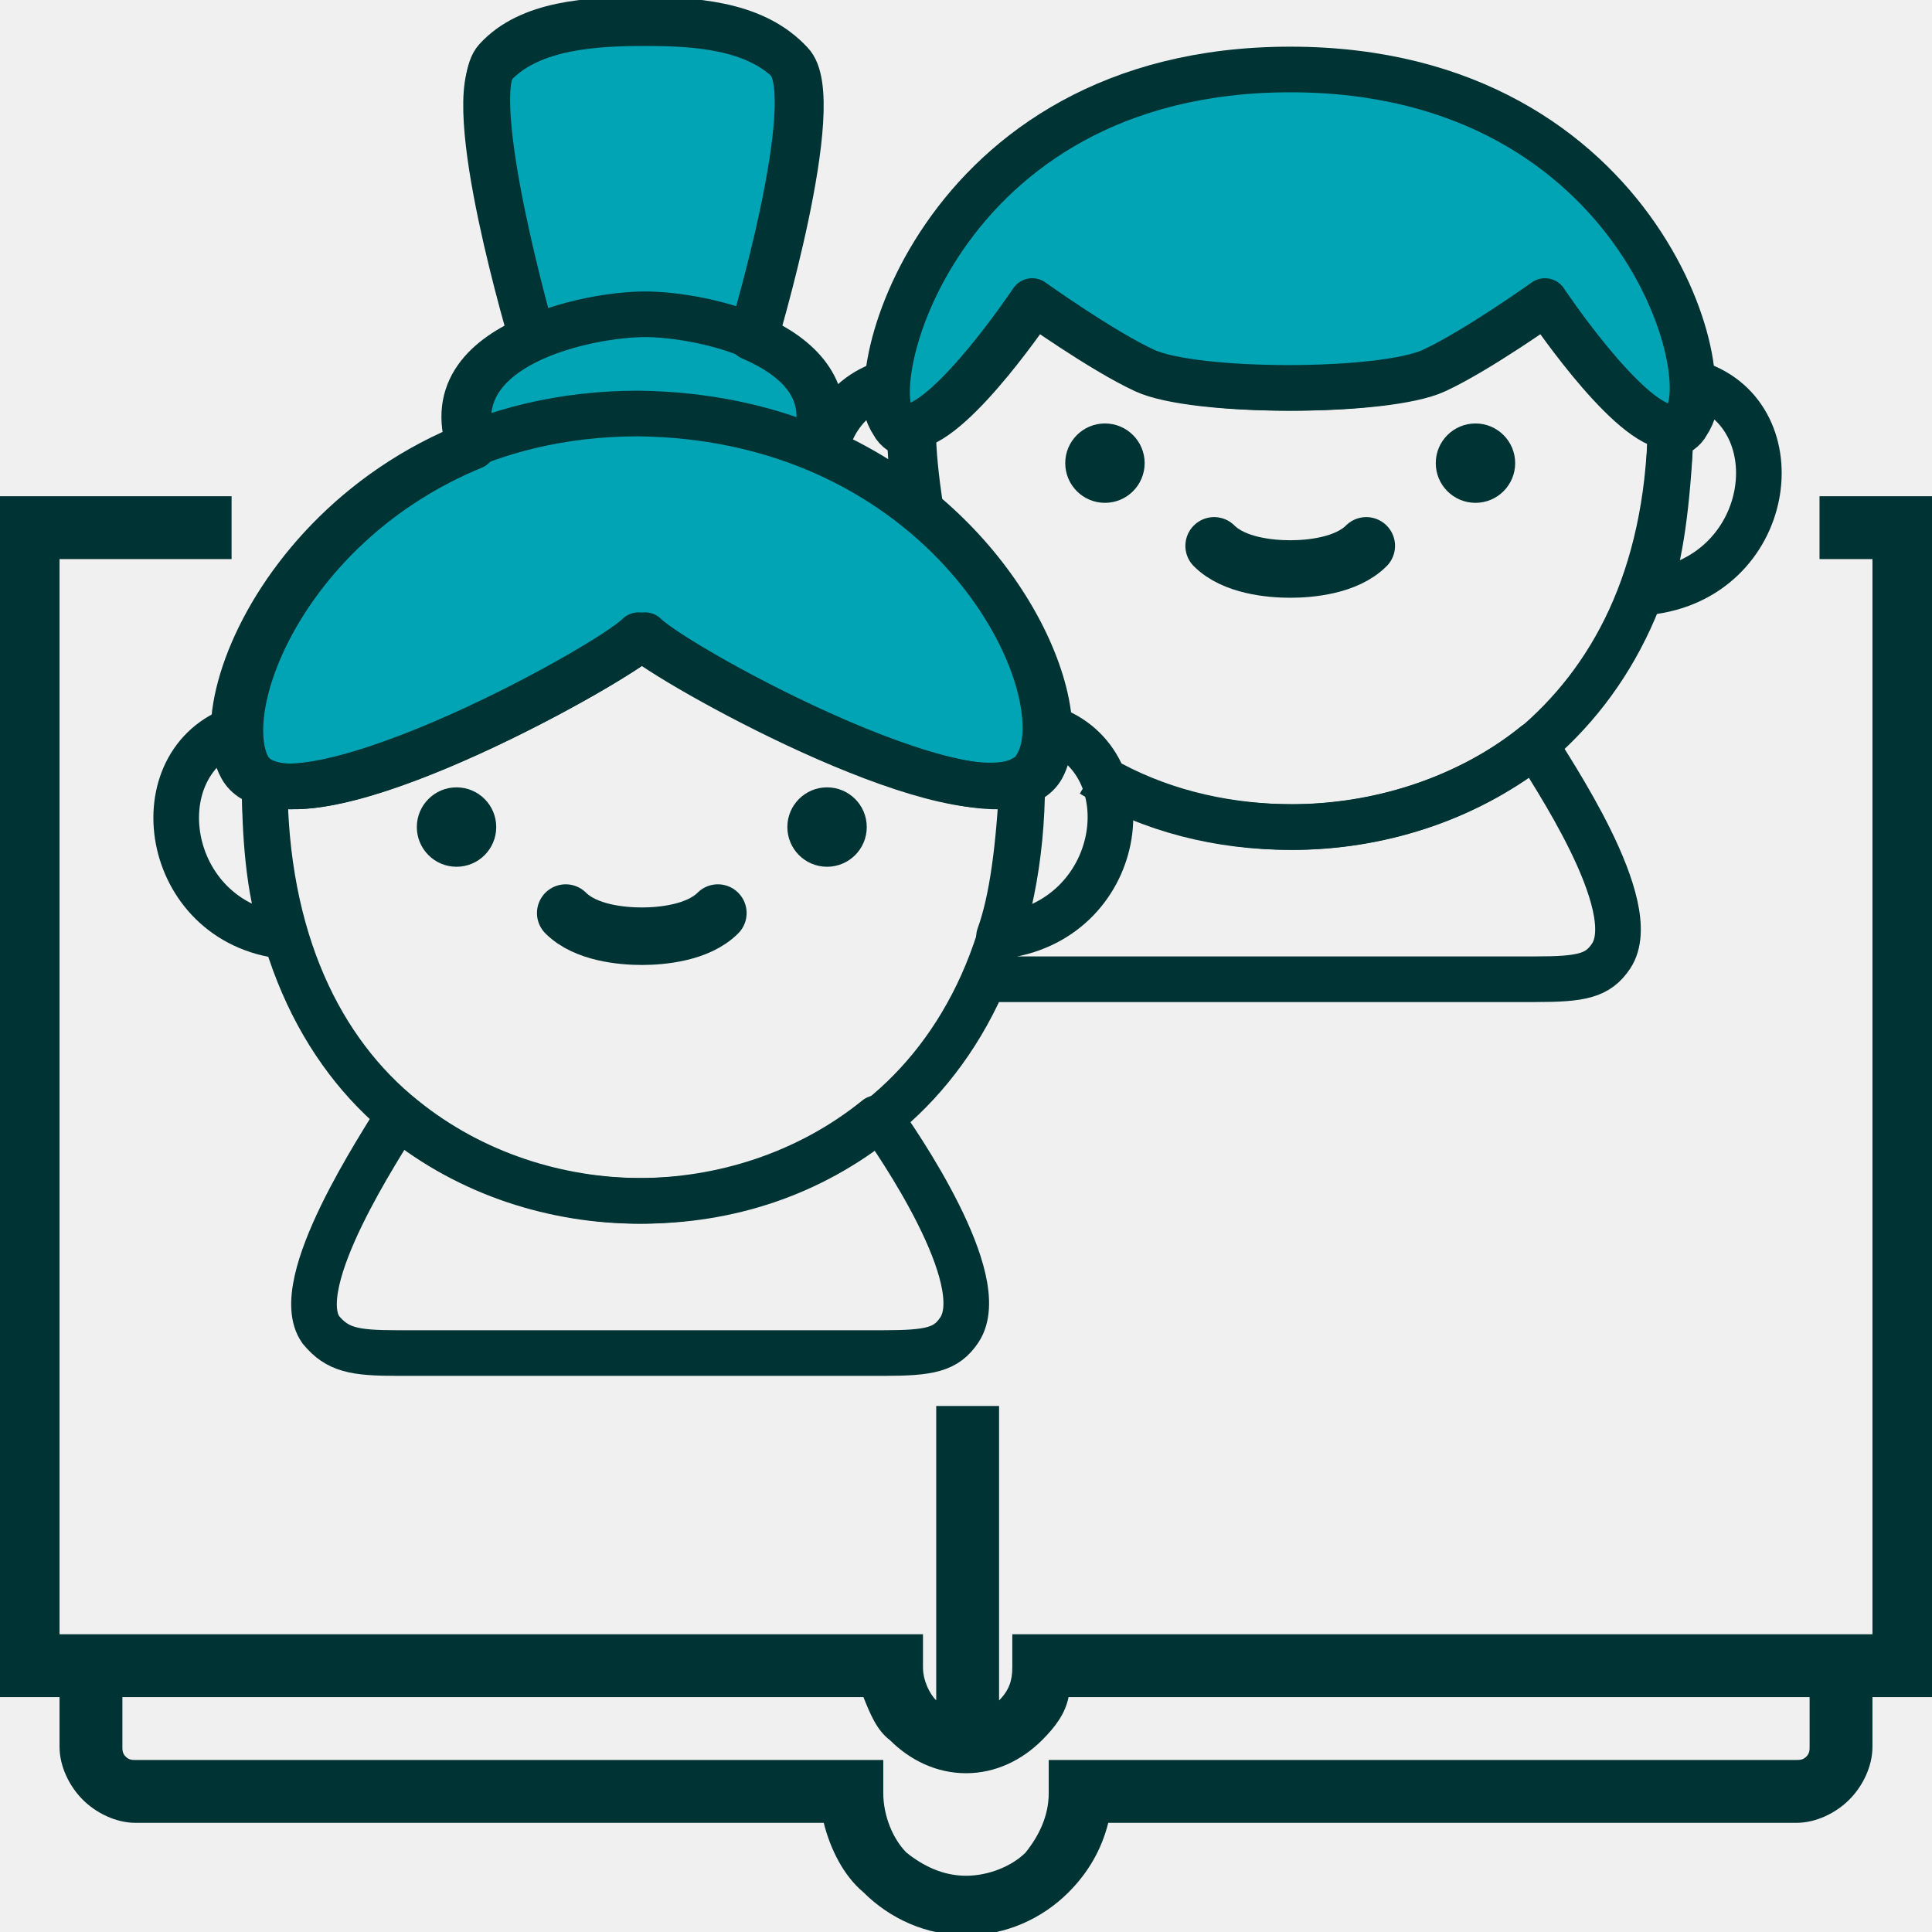
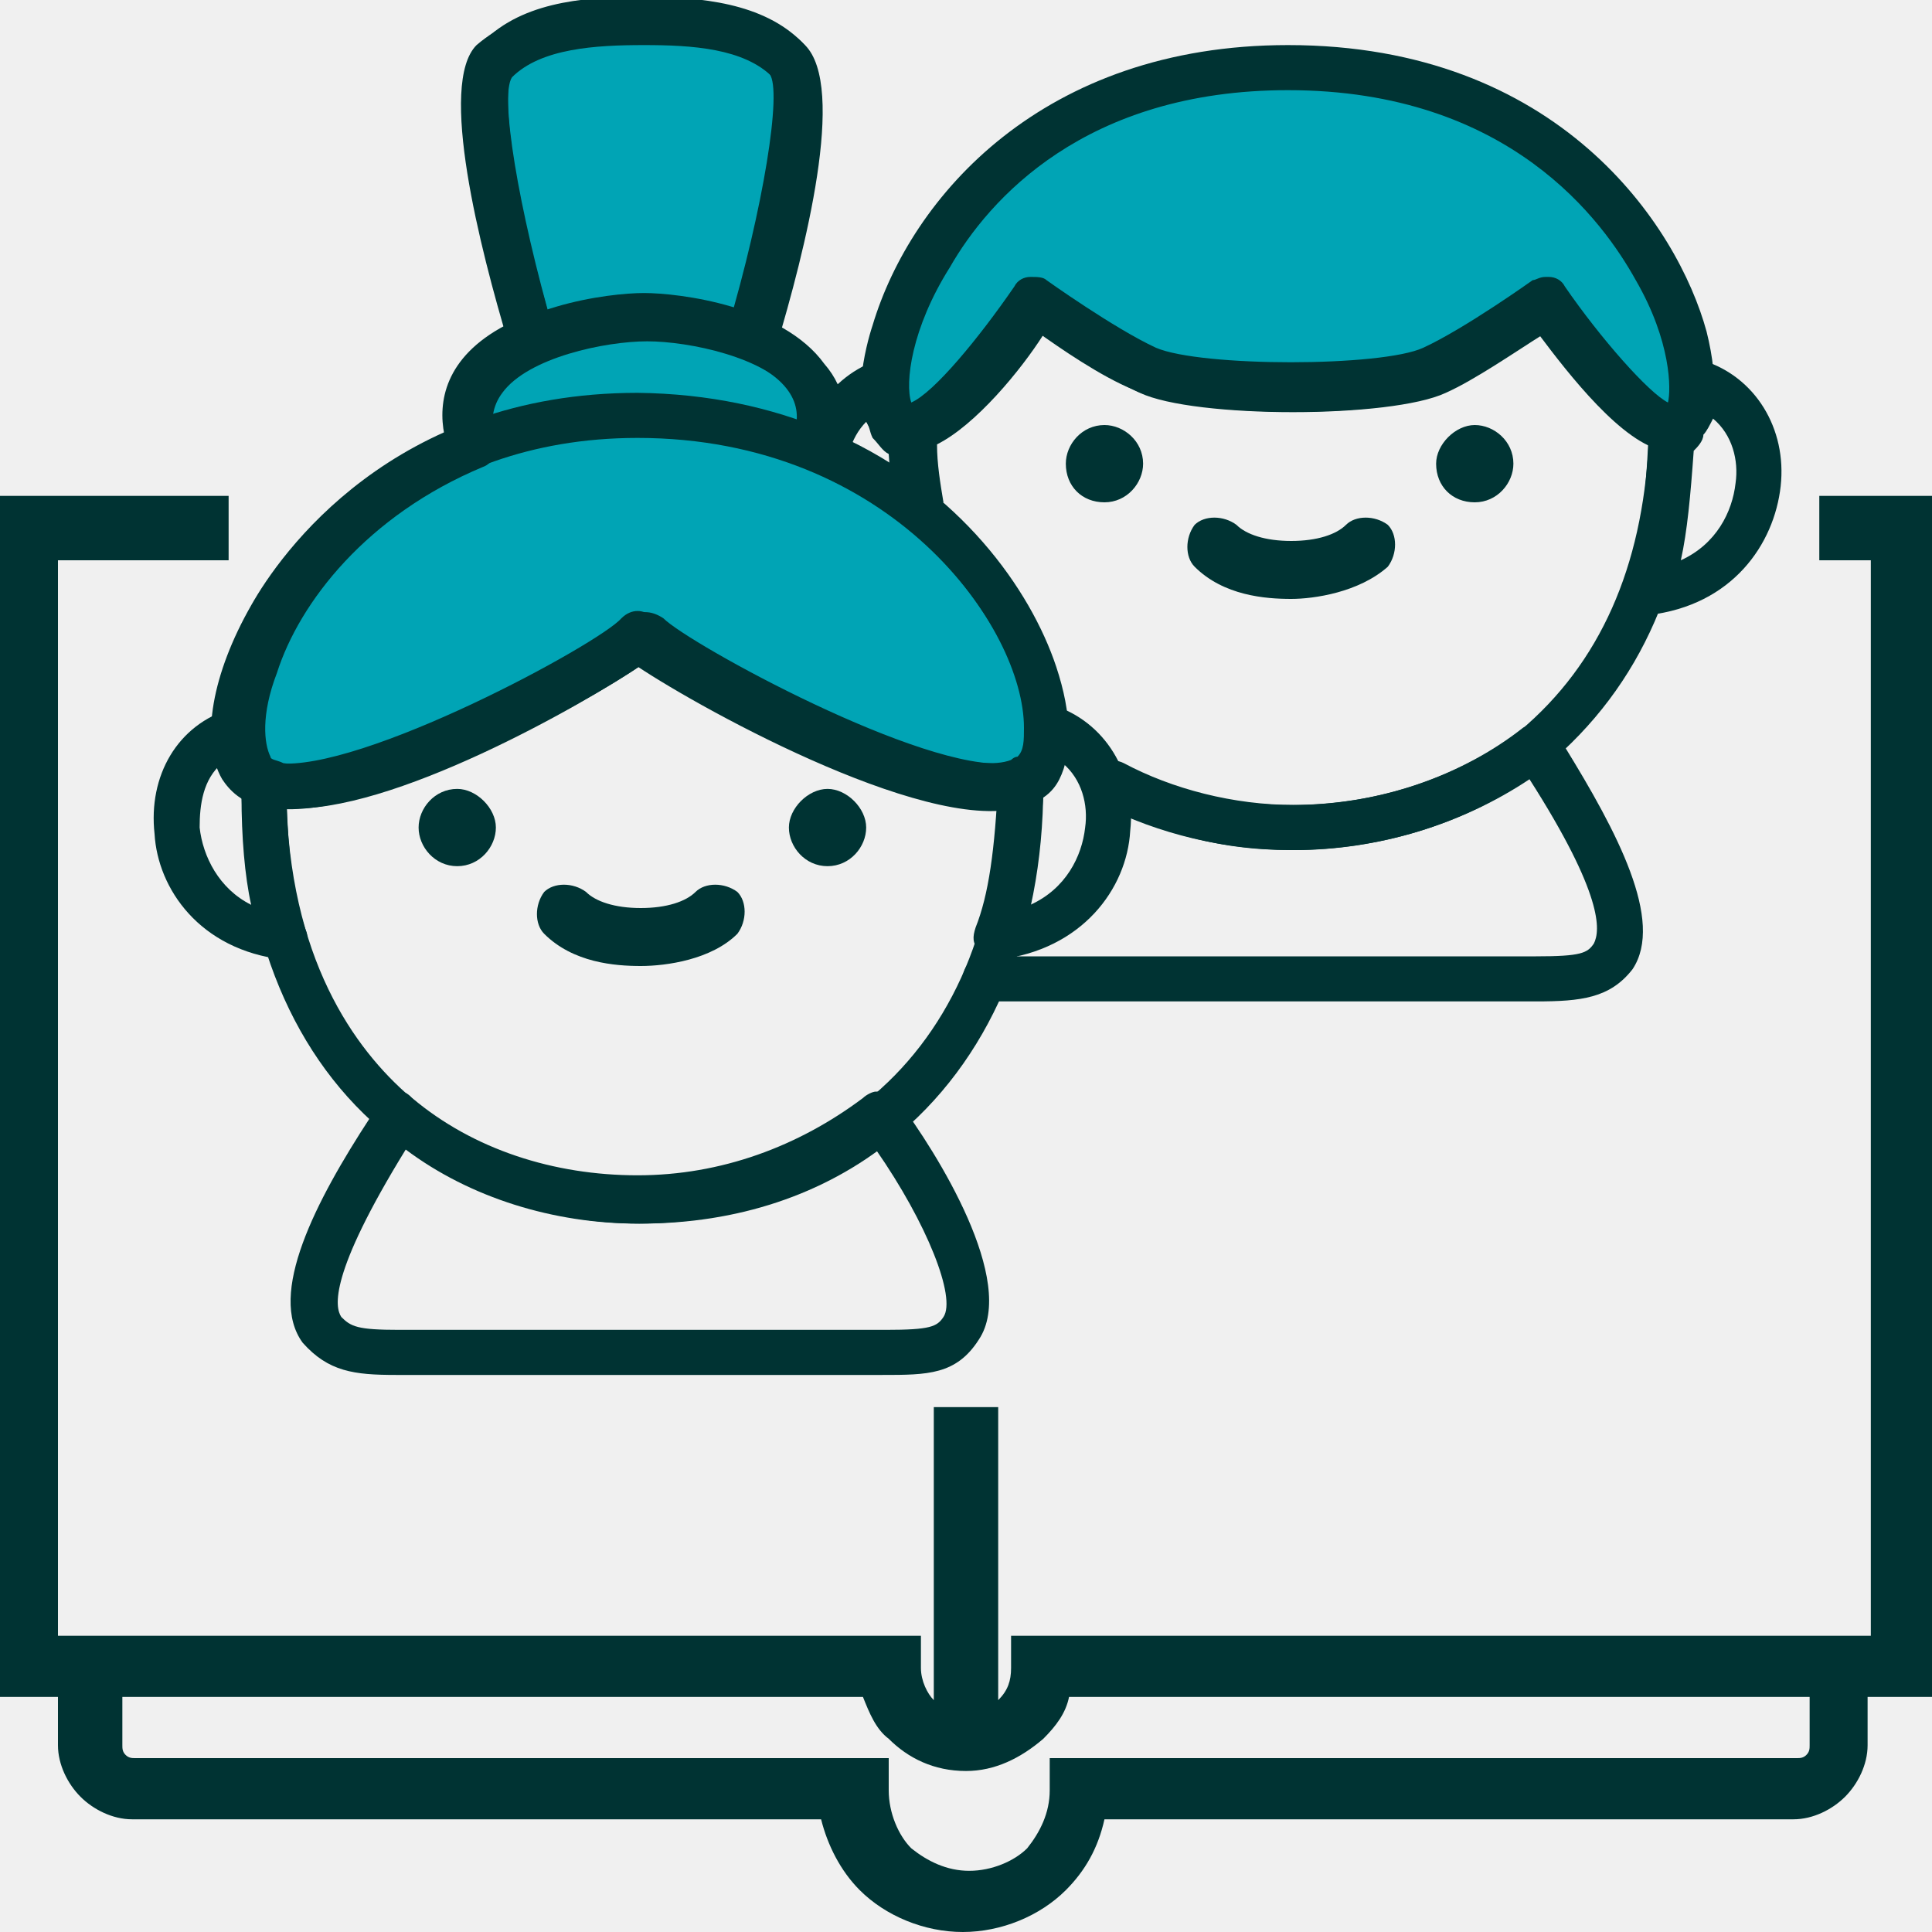
- <svg xmlns="http://www.w3.org/2000/svg" width="60" height="60" viewBox="0 0 60 60" fill="none">
-   <g clip-path="url(#clip0)">
-     <path d="M56.507 15.411C56.507 16.027 56.507 16.747 56.507 17.363H58.151V50.753H31.438V51.781C31.438 52.192 31.336 52.5 31.027 52.808V43.664C30.411 43.664 29.692 43.664 29.075 43.664V52.808C28.87 52.603 28.664 52.192 28.664 51.781V50.753H1.849V17.363H7.192C7.192 16.747 7.192 16.027 7.192 15.411H-0.103V52.706H1.849V54.247C1.849 54.863 2.158 55.479 2.569 55.89C2.979 56.301 3.596 56.61 4.212 56.61H25.582C25.788 57.431 26.199 58.253 26.815 58.767C27.637 59.589 28.767 60.103 30 60.103C31.233 60.103 32.363 59.589 33.185 58.767C33.801 58.151 34.212 57.431 34.418 56.61H55.788C56.404 56.61 57.021 56.301 57.431 55.89C57.843 55.479 58.151 54.863 58.151 54.247V52.706H60.103V15.411H56.507ZM56.199 54.247C56.199 54.349 56.199 54.452 56.096 54.555C55.993 54.657 55.89 54.657 55.788 54.657H32.569V55.685C32.569 56.404 32.26 57.02 31.849 57.534C31.438 57.945 30.719 58.253 30 58.253C29.281 58.253 28.664 57.945 28.151 57.534C27.74 57.123 27.431 56.404 27.431 55.685V54.657H4.212C4.11 54.657 4.007 54.657 3.904 54.555C3.801 54.452 3.801 54.349 3.801 54.247V52.706H26.815C27.021 53.219 27.226 53.733 27.637 54.041C28.253 54.657 29.075 55.069 30 55.069C30.925 55.069 31.747 54.657 32.363 54.041C32.774 53.63 33.082 53.219 33.185 52.706H56.199V54.247Z" fill="#003333" />
-     <path d="M28.562 15.616C28.459 14.897 28.356 14.075 28.356 13.253C29.692 13.048 32.157 9.349 32.157 9.349C32.157 9.349 34.315 10.89 35.651 11.507C37.192 12.226 43.048 12.226 44.589 11.507C45.925 10.89 48.082 9.349 48.082 9.349C48.082 9.349 50.548 13.048 51.883 13.253C51.781 17.979 50.034 21.164 47.569 23.219C45.411 24.863 42.74 25.685 40.069 25.685C37.911 25.685 35.753 25.171 33.904 24.041" stroke="#003333" stroke-width="1.417" stroke-miterlimit="10" stroke-linejoin="round" />
-     <path fill-rule="evenodd" clip-rule="evenodd" d="M52.192 13.151C52.089 13.253 51.986 13.253 51.781 13.253C50.445 13.048 47.98 9.349 47.98 9.349C47.98 9.349 45.822 10.89 44.486 11.507C42.945 12.226 37.089 12.226 35.548 11.507C34.212 10.89 32.055 9.349 32.055 9.349C32.055 9.349 29.589 13.048 28.253 13.253C28.151 13.253 27.945 13.253 27.843 13.151C26.61 12.329 28.973 2.158 40.069 2.158C51.164 2.158 53.63 12.329 52.192 13.151Z" fill="#00A4B5" stroke="#003333" stroke-width="1.417" stroke-miterlimit="10" stroke-linejoin="round" />
-     <path fill-rule="evenodd" clip-rule="evenodd" d="M8.836 29.075C8.425 27.945 8.219 26.404 8.219 24.247C8.014 24.144 7.808 24.041 7.705 23.836C7.5 23.527 7.397 23.116 7.397 22.603C4.315 23.63 5.034 28.664 8.836 29.075Z" stroke="#003333" stroke-width="1.417" stroke-miterlimit="10" stroke-linecap="round" stroke-linejoin="round" />
-     <path fill-rule="evenodd" clip-rule="evenodd" d="M29.794 41.301C29.384 41.918 28.87 42.02 27.431 42.02C25.993 42.02 19.931 42.02 19.931 42.02C19.931 42.02 13.767 42.02 12.329 42.02C10.993 42.02 10.479 41.918 9.966 41.301C8.938 39.863 11.918 35.445 12.329 34.726H12.431C14.589 36.473 17.26 37.294 19.829 37.294C22.397 37.294 25.069 36.473 27.226 34.726H27.329C27.843 35.445 30.822 39.76 29.794 41.301Z" stroke="#003333" stroke-width="1.417" stroke-miterlimit="10" stroke-linecap="round" stroke-linejoin="round" />
-     <path d="M42.431 16.952C41.815 17.569 40.685 17.671 40.069 17.671C39.452 17.671 38.322 17.569 37.706 16.952" stroke="#003333" stroke-width="1.786" stroke-miterlimit="10" stroke-linecap="round" stroke-linejoin="round" />
-     <path d="M34.521 24.349C36.267 25.274 38.219 25.685 40.171 25.685C42.74 25.685 45.514 24.863 47.671 23.116C48.082 23.836 51.062 28.151 50.034 29.692C49.623 30.308 49.11 30.411 47.671 30.411C46.233 30.411 40.069 30.411 40.069 30.411C40.069 30.411 31.952 30.411 30.616 30.411" stroke="#003333" stroke-width="1.417" stroke-miterlimit="10" stroke-linecap="round" stroke-linejoin="round" />
-     <path fill-rule="evenodd" clip-rule="evenodd" d="M31.027 29.075C31.438 27.945 31.644 26.301 31.747 24.247C31.952 24.144 32.157 24.041 32.26 23.836C32.466 23.527 32.569 23.116 32.569 22.603C35.651 23.63 34.931 28.664 31.027 29.075Z" stroke="#003333" stroke-width="1.417" stroke-miterlimit="10" stroke-linecap="round" stroke-linejoin="round" />
-     <path fill-rule="evenodd" clip-rule="evenodd" d="M28.973 18.39C28.562 17.26 28.356 15.616 28.253 13.562C28.048 13.459 27.843 13.356 27.74 13.151C27.534 12.842 27.431 12.431 27.431 11.918C24.452 12.945 25.069 17.979 28.973 18.39Z" stroke="#003333" stroke-width="1.417" stroke-miterlimit="10" stroke-linecap="round" stroke-linejoin="round" />
-     <path fill-rule="evenodd" clip-rule="evenodd" d="M51.164 18.39C51.575 17.26 51.781 15.616 51.883 13.562C52.089 13.459 52.294 13.356 52.397 13.151C52.603 12.842 52.706 12.431 52.706 11.918C55.788 12.945 55.069 17.979 51.164 18.39Z" stroke="#003333" stroke-width="1.417" stroke-miterlimit="10" stroke-linecap="round" stroke-linejoin="round" />
-     <path fill-rule="evenodd" clip-rule="evenodd" d="M31.747 24.247C31.747 29.178 29.897 32.671 27.329 34.726C25.171 36.473 22.603 37.294 19.931 37.294C17.363 37.294 14.692 36.473 12.534 34.726C9.966 32.671 8.219 29.178 8.219 24.247C10.582 25.377 19.007 20.651 20.034 19.726C20.959 20.651 29.281 25.274 31.747 24.247Z" stroke="#003333" stroke-width="1.417" stroke-miterlimit="10" stroke-linecap="round" stroke-linejoin="round" />
-     <path d="M34.315 15.616C34.996 15.616 35.548 15.064 35.548 14.383C35.548 13.703 34.996 13.151 34.315 13.151C33.634 13.151 33.082 13.703 33.082 14.383C33.082 15.064 33.634 15.616 34.315 15.616Z" fill="#003333" />
-     <path d="M45.822 15.616C46.503 15.616 47.055 15.064 47.055 14.383C47.055 13.703 46.503 13.151 45.822 13.151C45.141 13.151 44.589 13.703 44.589 14.383C44.589 15.064 45.141 15.616 45.822 15.616Z" fill="#003333" />
-     <path d="M22.294 28.356C21.678 28.973 20.548 29.075 19.931 29.075C19.315 29.075 18.185 28.973 17.569 28.356" stroke="#003333" stroke-width="1.786" stroke-miterlimit="10" stroke-linecap="round" stroke-linejoin="round" />
-     <path d="M14.178 26.918C14.859 26.918 15.411 26.366 15.411 25.685C15.411 25.004 14.859 24.452 14.178 24.452C13.497 24.452 12.945 25.004 12.945 25.685C12.945 26.366 13.497 26.918 14.178 26.918Z" fill="#003333" />
-     <path d="M25.685 26.918C26.366 26.918 26.918 26.366 26.918 25.685C26.918 25.004 26.366 24.452 25.685 24.452C25.004 24.452 24.452 25.004 24.452 25.685C24.452 26.366 25.004 26.918 25.685 26.918Z" fill="#003333" />
-     <path fill-rule="evenodd" clip-rule="evenodd" d="M25.274 13.87C25.89 12.123 24.76 11.096 23.322 10.479C23.322 10.479 25.582 2.979 24.452 1.849C23.322 0.719 21.473 0.616 19.931 0.616C18.288 0.616 16.438 0.719 15.411 1.849C14.384 2.979 16.541 10.479 16.541 10.479C15.103 11.096 13.973 12.123 14.589 13.87H14.692C8.938 16.233 6.678 21.884 7.705 23.836C9.041 26.199 18.904 20.753 20.034 19.726C21.062 20.753 31.027 26.199 32.363 23.836C33.39 21.986 31.027 16.233 25.274 13.87Z" fill="#00A4B5" stroke="#003333" stroke-width="1.417" stroke-miterlimit="10" stroke-linejoin="round" />
-     <path d="M25.377 13.87C26.404 10.685 21.781 9.76 20.034 9.76C18.288 9.76 13.664 10.685 14.692 13.87" stroke="#003333" stroke-width="1.417" stroke-miterlimit="10" stroke-linejoin="round" />
-     <path fill-rule="evenodd" clip-rule="evenodd" d="M32.466 22.603C32.466 23.116 32.363 23.527 32.157 23.836C32.055 24.041 31.849 24.144 31.644 24.247C29.178 25.274 20.856 20.651 19.829 19.726C18.801 20.753 8.836 26.199 7.5 23.836C6.164 21.473 10.274 12.842 19.829 12.842C28.253 12.945 32.466 19.315 32.466 22.603Z" stroke="#003333" stroke-width="1.417" stroke-miterlimit="10" stroke-linejoin="round" />
-     <path d="M23.425 10.582C23.425 10.582 25.685 3.082 24.555 1.952C23.425 0.822 21.575 0.719 20.034 0.719C18.493 0.719 16.541 0.822 15.411 1.952C14.281 3.082 16.541 10.582 16.541 10.582" stroke="#003333" stroke-width="1.417" stroke-miterlimit="10" stroke-linejoin="round" />
+ <svg xmlns="http://www.w3.org/2000/svg" xmlns:xlink="http://www.w3.org/1999/xlink" version="1.1" id="Слой_1" x="0px" y="0px" viewBox="0 0 60 60" style="enable-background:new 0 0 60 60;" xml:space="preserve">
+   <style type="text/css">
+ 	.st0{clip-path:url(#SVGID_2_);fill:#003333;}
+ 	.st1{clip-path:url(#SVGID_2_);fill-rule:evenodd;clip-rule:evenodd;fill:#00A4B5;}
+ </style>
+   <g>
+     <defs>
+       <rect id="SVGID_1_" y="0" width="60" height="60" />
+     </defs>
+     <clipPath id="SVGID_2_">
+       <use xlink:href="#SVGID_1_" style="overflow:visible;" />
+     </clipPath>
+     <path class="st0" d="M56.5,15.4c0,0.6,0,1.3,0,2h1.6v33.4H31.4v1c0,0.4-0.1,0.7-0.4,1v-9.1c-0.6,0-1.3,0-2,0v9.1   c-0.2-0.2-0.4-0.6-0.4-1v-1H1.8V17.4h5.3c0-0.6,0-1.3,0-2h-7.3v37.3h2v1.5c0,0.6,0.3,1.2,0.7,1.6s1,0.7,1.6,0.7h21.4   c0.2,0.8,0.6,1.6,1.2,2.2c0.8,0.8,2,1.3,3.2,1.3s2.4-0.5,3.2-1.3c0.6-0.6,1-1.3,1.2-2.2h21.4c0.6,0,1.2-0.3,1.6-0.7   c0.4-0.4,0.7-1,0.7-1.6v-1.5h2V15.4H56.5z M56.2,54.2c0,0.1,0,0.2-0.1,0.3c-0.1,0.1-0.2,0.1-0.3,0.1H32.6v1c0,0.7-0.3,1.3-0.7,1.8   c-0.4,0.4-1.1,0.7-1.8,0.7s-1.3-0.3-1.8-0.7c-0.4-0.4-0.7-1.1-0.7-1.8v-1H4.2c-0.1,0-0.2,0-0.3-0.1c-0.1-0.1-0.1-0.2-0.1-0.3v-1.5   h23c0.2,0.5,0.4,1,0.8,1.3c0.6,0.6,1.4,1,2.4,1c0.9,0,1.7-0.4,2.4-1c0.4-0.4,0.7-0.8,0.8-1.3h23V54.2z" />
+     <path class="st0" d="M40.1,26.4c-2.4,0-4.3-0.6-6.2-1.7l0.4-1.2c1.6,1,3.7,1.5,5.8,1.5c2.6,0,5.1-0.8,7.1-2.3   c2.5-2.1,3.8-5.1,4-8.9c-1.2-0.6-2.5-2.3-3.3-3.4c-0.8,0.5-2.1,1.4-3,1.8c-1.7,0.8-7.8,0.8-9.5,0c-0.9-0.4-2.3-1.3-3-1.8   c-0.7,1.1-2.1,2.8-3.3,3.4c0,0.6,0.1,1.2,0.2,1.8l-1.4,0.2c-0.1-0.8-0.2-1.6-0.2-2.5c0-0.3,0.3-0.6,0.6-0.7   c0.6-0.1,2.2-1.9,3.3-3.6c0.1-0.2,0.3-0.3,0.5-0.3c0.2,0,0.4,0,0.5,0.1c0,0,2.1,1.5,3.4,2.1c1.4,0.6,7,0.6,8.3,0   c1.3-0.6,3.4-2.1,3.4-2.1c0.2-0.1,0.4-0.2,0.5-0.1c0.2,0,0.4,0.1,0.5,0.3c1.1,1.7,2.7,3.5,3.3,3.6c0.4,0.1,0.6,0.4,0.6,0.7   c-0.1,4.5-1.6,8-4.6,10.5C45.8,25.5,43,26.4,40.1,26.4z" />
+     <path class="st1" d="M52.2,13.2c-0.1,0.1-0.2,0.1-0.4,0.1C50.4,13,48,9.3,48,9.3s-2.2,1.5-3.5,2.2c-1.5,0.7-7.4,0.7-8.9,0   c-1.3-0.6-3.5-2.2-3.5-2.2s-2.5,3.7-3.8,3.9c-0.1,0-0.3,0-0.4-0.1c-1.2-0.8,1.1-11,12.2-11S53.6,12.3,52.2,13.2z" />
+     <path class="st0" d="M51.8,14c0,0-0.1,0-0.1,0c-1.3-0.2-3-2.4-3.9-3.6c-0.8,0.5-2.1,1.4-3,1.8C43,13,37,13,35.2,12.1   c-1-0.4-2.3-1.3-3-1.8c-0.9,1.2-2.6,3.4-3.9,3.6c0,0-0.1,0-0.1,0c-0.2,0-0.6,0-0.9-0.3c-1-0.7-0.4-2.9-0.2-3.5   c1.2-4,5.3-8.7,12.9-8.7c8.4,0,12.1,5.6,13,8.9c0.4,1.6,0.3,2.9-0.4,3.3C52.3,14,52,14,51.8,14z M28.3,12.6   C28.3,12.6,28.3,12.6,28.3,12.6C28.3,12.6,28.3,12.6,28.3,12.6z M28.3,12.6L28.3,12.6L28.3,12.6z M51.8,12.6L51.8,12.6L51.8,12.6z    M51.8,12.5C51.8,12.5,51.8,12.5,51.8,12.5S51.8,12.5,51.8,12.5z M48,8.6c0,0,0.1,0,0.1,0c0.2,0,0.4,0.1,0.5,0.3   c1.1,1.6,2.6,3.3,3.2,3.6c0.1-0.4,0.1-1.9-1-3.8c-1-1.8-3.9-5.9-10.8-5.9c-6.3,0-9.3,3.4-10.5,5.5c-1.2,1.9-1.4,3.6-1.2,4.2   c0.7-0.3,2.1-2,3.2-3.6c0.1-0.2,0.3-0.3,0.5-0.3c0.2,0,0.4,0,0.5,0.1c0,0,2.1,1.5,3.4,2.1c1.4,0.6,7,0.6,8.3,0   c1.3-0.6,3.4-2.1,3.4-2.1C47.7,8.7,47.8,8.6,48,8.6z" />
+     <path class="st0" d="M8.8,29.8C8.8,29.8,8.8,29.8,8.8,29.8c-2.6-0.3-3.9-2.2-4-3.9c-0.2-1.8,0.7-3.4,2.4-3.9c0.2-0.1,0.5,0,0.6,0.1   c0.2,0.1,0.3,0.3,0.3,0.6c0,0.4,0.1,0.7,0.2,0.8c0.1,0.1,0.2,0.1,0.2,0.2c0.2,0.1,0.4,0.4,0.4,0.6c0,2,0.2,3.5,0.6,4.6   c0.1,0.2,0,0.5-0.1,0.7C9.3,29.7,9.1,29.8,8.8,29.8z M6.9,23.7c-0.6,0.5-0.7,1.3-0.7,2c0.1,0.9,0.6,1.9,1.6,2.4   c-0.2-0.9-0.3-2.1-0.3-3.4c-0.2-0.1-0.3-0.3-0.4-0.5C7,24,6.9,23.9,6.9,23.7z" />
+     <path class="st0" d="M27.4,42.7H12.3c-1.3,0-2.1-0.1-2.9-1c-1.1-1.5,0.4-4.4,2.1-7c0.1-0.2,0.2-0.3,0.2-0.4   c0.1-0.2,0.4-0.4,0.6-0.4h0.1c0.2,0,0.3,0.1,0.4,0.2c1.9,1.6,4.4,2.4,7,2.4s5-0.9,7-2.4c0.1-0.1,0.3-0.2,0.4-0.2h0.1   c0.2,0,0.4,0.1,0.6,0.3c1.2,1.6,3.7,5.6,2.5,7.4l0,0C29.7,42.7,28.8,42.7,27.4,42.7z M12.6,35.7c-2.4,3.9-2.2,4.9-2,5.2   c0.3,0.3,0.5,0.4,1.8,0.4h15.1c1.4,0,1.6-0.1,1.8-0.4l0,0c0.4-0.6-0.5-2.9-2.1-5.2C25,37.2,22.5,38,19.8,38   C17.2,38,14.6,37.2,12.6,35.7z M29.8,41.3L29.8,41.3L29.8,41.3z" />
+     <path class="st0" d="M40.1,18.6c-0.8,0-2.1-0.1-3-1c-0.3-0.3-0.3-0.9,0-1.3c0.3-0.3,0.9-0.3,1.3,0c0.3,0.3,0.9,0.5,1.7,0.5   s1.4-0.2,1.7-0.5c0.3-0.3,0.9-0.3,1.3,0c0.3,0.3,0.3,0.9,0,1.3C42.2,18.4,40.8,18.6,40.1,18.6z" />
+     <path class="st0" d="M47.7,31.1H30.6c-0.4,0-0.7-0.3-0.7-0.7c0-0.4,0.3-0.7,0.7-0.7h17.1c1.4,0,1.6-0.1,1.8-0.4   c0.2-0.4,0.3-1.5-2-5.1c-2.1,1.4-4.7,2.2-7.3,2.2c-2.2,0-4.2-0.5-6-1.4c-0.3-0.2-0.5-0.6-0.3-1c0.2-0.3,0.6-0.5,1-0.3   c1.5,0.8,3.4,1.3,5.3,1.3c2.6,0,5.2-0.9,7.1-2.4c0.2-0.1,0.4-0.2,0.6-0.1c0.2,0,0.4,0.2,0.5,0.3c0,0.1,0.1,0.2,0.2,0.4   c1.6,2.6,3.1,5.4,2.1,6.9C50,31,49.1,31.1,47.7,31.1z" />
+     <path class="st0" d="M31,29.8c-0.2,0-0.4-0.1-0.6-0.3c-0.2-0.2-0.2-0.4-0.1-0.7c0.4-1,0.6-2.4,0.7-4.6c0-0.3,0.2-0.5,0.4-0.6   c0.1,0,0.2-0.1,0.2-0.1c0.2-0.2,0.2-0.5,0.2-0.9c0-0.2,0.1-0.4,0.3-0.6c0.2-0.1,0.4-0.2,0.6-0.1c1.6,0.5,2.6,2.1,2.4,3.9   C35,27.6,33.6,29.5,31,29.8C31.1,29.8,31.1,29.8,31,29.8z M32.4,24.7c-0.1,1.4-0.2,2.5-0.4,3.4c1.1-0.5,1.6-1.5,1.7-2.4   c0.1-0.7-0.1-1.5-0.7-2c-0.1,0.2-0.2,0.4-0.3,0.5C32.8,24.4,32.6,24.6,32.4,24.7z" />
+     <path class="st0" d="M29,19.1C28.9,19.1,28.9,19.1,29,19.1c-2.6-0.3-3.9-2.1-4.1-3.9c-0.2-1.8,0.7-3.4,2.3-4c0.2-0.1,0.5,0,0.6,0.1   c0.2,0.1,0.3,0.3,0.3,0.6c0,0.4,0.1,0.7,0.2,0.8c0.1,0.1,0.2,0.1,0.2,0.2c0.2,0.1,0.4,0.3,0.4,0.6c0.1,2.2,0.3,3.7,0.7,4.6   c0.1,0.2,0,0.5-0.1,0.7C29.4,19,29.2,19.1,29,19.1z M26.9,13.1c-0.5,0.5-0.7,1.3-0.6,2c0.1,0.9,0.6,1.9,1.7,2.4   c-0.2-0.9-0.3-2-0.4-3.4c-0.2-0.1-0.3-0.3-0.5-0.5C27,13.4,27,13.2,26.9,13.1z" />
+     <path class="st0" d="M51.2,19.1c-0.2,0-0.4-0.1-0.6-0.3c-0.2-0.2-0.2-0.4-0.1-0.7c0.4-1,0.6-2.4,0.7-4.6c0-0.3,0.2-0.5,0.4-0.6   c0.1,0,0.2-0.1,0.2-0.1c0.2-0.2,0.2-0.5,0.2-0.9c0-0.2,0.1-0.4,0.3-0.6c0.2-0.1,0.4-0.2,0.6-0.1c1.6,0.5,2.6,2.1,2.4,3.9   C55.1,16.9,53.8,18.8,51.2,19.1C51.2,19.1,51.2,19.1,51.2,19.1z M52.6,14c-0.1,1.4-0.2,2.5-0.4,3.4c1.1-0.5,1.6-1.5,1.7-2.4   c0.1-0.7-0.1-1.5-0.7-2c-0.1,0.2-0.2,0.4-0.3,0.5C52.9,13.7,52.7,13.9,52.6,14z" />
+     <path class="st0" d="M19.9,38c-2.9,0-5.7-1-7.8-2.7c-3-2.4-4.6-6.3-4.6-11c0-0.2,0.1-0.5,0.3-0.6c0.2-0.1,0.5-0.1,0.7,0   c1.8,0.9,9.8-3.3,11-4.4c0.3-0.3,0.7-0.2,1,0c0.9,0.9,8.9,5.2,10.9,4.4c0.2-0.1,0.5-0.1,0.7,0.1c0.2,0.1,0.3,0.4,0.3,0.6   c0,4.7-1.7,8.6-4.7,11C25.6,37.1,22.9,38,19.9,38z M8.9,25.1c0.2,5,2.3,7.7,4,9.1c1.9,1.6,4.4,2.4,7,2.4c2.6,0,5-0.8,7-2.4   c2.5-2,4-5.2,4.1-9.1c-3.1,0-9.1-3.1-11-4.5C18.1,21.9,12.1,25.3,8.9,25.1z" />
+     <path class="st0" d="M34.3,15.6c0.7,0,1.2-0.6,1.2-1.2c0-0.7-0.6-1.2-1.2-1.2c-0.7,0-1.2,0.6-1.2,1.2   C33.1,15.1,33.6,15.6,34.3,15.6z" />
+     <path class="st0" d="M45.8,15.6c0.7,0,1.2-0.6,1.2-1.2c0-0.7-0.6-1.2-1.2-1.2s-1.2,0.6-1.2,1.2C44.6,15.1,45.1,15.6,45.8,15.6z" />
+     <path class="st0" d="M19.9,30c-0.8,0-2.1-0.1-3-1c-0.3-0.3-0.3-0.9,0-1.3c0.3-0.3,0.9-0.3,1.3,0c0.3,0.3,0.9,0.5,1.7,0.5   s1.4-0.2,1.7-0.5c0.3-0.3,0.9-0.3,1.3,0c0.3,0.3,0.3,0.9,0,1.3C22.1,29.8,20.7,30,19.9,30z" />
+     <path class="st0" d="M14.2,26.9c0.7,0,1.2-0.6,1.2-1.2s-0.6-1.2-1.2-1.2c-0.7,0-1.2,0.6-1.2,1.2S13.5,26.9,14.2,26.9z" />
+     <path class="st0" d="M25.7,26.9c0.7,0,1.2-0.6,1.2-1.2s-0.6-1.2-1.2-1.2s-1.2,0.6-1.2,1.2S25,26.9,25.7,26.9z" />
+     <path class="st1" d="M25.3,13.9c0.6-1.7-0.5-2.8-2-3.4c0,0,2.3-7.5,1.1-8.6c-1.1-1.1-3-1.2-4.5-1.2c-1.6,0-3.5,0.1-4.5,1.2   c-1,1.1,1.1,8.6,1.1,8.6c-1.4,0.6-2.6,1.6-2,3.4h0.1c-5.8,2.4-8,8-7,10C9,26.2,18.9,20.8,20,19.7c1,1,11,6.5,12.3,4.1   C33.4,22,31,16.2,25.3,13.9z" />
+     <path class="st0" d="M31,25.1c-3.1,0-9.1-3.2-11-4.5c-2,1.4-8.6,4.9-11.5,4.5c-0.8-0.1-1.2-0.6-1.4-0.9c-0.5-0.9-0.4-2.3,0.1-3.8   c0.8-2.3,3-5.2,6.6-6.9c-0.2-1,0-2.4,1.9-3.4c-0.8-3-1.9-7.6-0.8-8.7c1.2-1.3,3.1-1.5,5-1.5c1.9,0,3.8,0.2,5,1.4   c1.2,1.2,0.1,5.8-0.8,8.8c1.9,1,2.1,2.4,1.9,3.4c3.8,1.7,6,4.8,6.8,7.2c0.5,1.5,0.5,2.7,0.1,3.5c-0.2,0.4-0.6,0.8-1.5,0.9   C31.3,25.1,31.2,25.1,31,25.1z M15.2,13.3c0.1,0.1,0.2,0.2,0.2,0.4c0.1,0.3-0.1,0.7-0.4,0.8c-3.6,1.5-5.7,4.2-6.4,6.4   c-0.5,1.3-0.4,2.2-0.2,2.6c0,0.1,0.2,0.1,0.4,0.2c2.5,0.4,9.8-3.6,10.8-4.5c0.3-0.3,0.7-0.2,1,0c0.8,0.8,8.1,4.8,10.7,4.5   c0.2,0,0.4-0.1,0.5-0.2c0.2-0.3,0.2-1.2-0.2-2.4c-0.8-2.2-2.9-5.1-6.6-6.6c-0.3-0.1-0.5-0.5-0.4-0.9c0.3-0.7,0.3-1.7-1.6-2.5   c-0.3-0.1-0.5-0.5-0.4-0.9c1.1-3.7,1.7-7.4,1.3-7.9c-0.9-0.9-2.5-1-4-1c-1.6,0-3.2,0.1-4,1c-0.4,0.6,0.2,4.2,1.3,8   c0.1,0.3-0.1,0.7-0.4,0.8C15.2,11.8,15,12.7,15.2,13.3z" />
+     <path class="st0" d="M26.1,14.1l-1.3-0.4c0.2-0.6,0.1-1.1-0.2-1.5c-0.8-1.1-3.2-1.6-4.5-1.6s-3.7,0.5-4.5,1.6   c-0.3,0.4-0.4,0.9-0.2,1.5L14,14.1c-0.3-1-0.2-2,0.4-2.8c1.3-1.8,4.5-2.2,5.6-2.2s4.3,0.4,5.6,2.2C26.3,12.1,26.4,13.1,26.1,14.1z" />
+     <path class="st0" d="M8.9,25.1c-0.2,0-0.3,0-0.5,0c-0.9-0.1-1.3-0.6-1.5-0.9c-0.7-1.2-0.3-3.3,0.9-5.4c0.9-1.6,4.4-6.6,12-6.6   c8.9,0.1,13.3,6.8,13.3,10.5c0,0.7-0.1,1.2-0.4,1.6c-0.2,0.3-0.5,0.5-0.8,0.7c-2.7,1.1-10-2.9-12.1-4.3C17.9,22,12,25.1,8.9,25.1z    M19.8,13.6c-6.8,0-10,4.5-10.8,5.9c-1.1,1.8-1.3,3.4-0.9,4c0.1,0.1,0.3,0.2,0.5,0.2c2.6,0.3,10-3.7,10.7-4.5c0.3-0.3,0.7-0.3,1,0   c1.1,1,9.1,5.2,11.1,4.4c0,0,0.1-0.1,0.2-0.1c0.2-0.2,0.2-0.5,0.2-0.9C31.8,19.5,27.7,13.6,19.8,13.6z" />
+     <path class="st0" d="M24.1,10.8l-1.4-0.4C23.8,6.7,24.5,3,24,2.4c-0.9-0.9-2.5-1-4-1c-1.5,0-3.2,0.1-4.1,1   c-0.4,0.6,0.2,4.3,1.3,7.9l-1.4,0.4c-0.9-3-2.2-8.1-1-9.3C16.2,0.2,18.2,0,20,0c1.9,0,3.8,0.2,5,1.4C26.3,2.7,25,7.8,24.1,10.8z" />
  </g>
-   <defs>
-     <clipPath id="clip0">
-       <rect width="60" height="60" fill="white" />
-     </clipPath>
-   </defs>
</svg>
